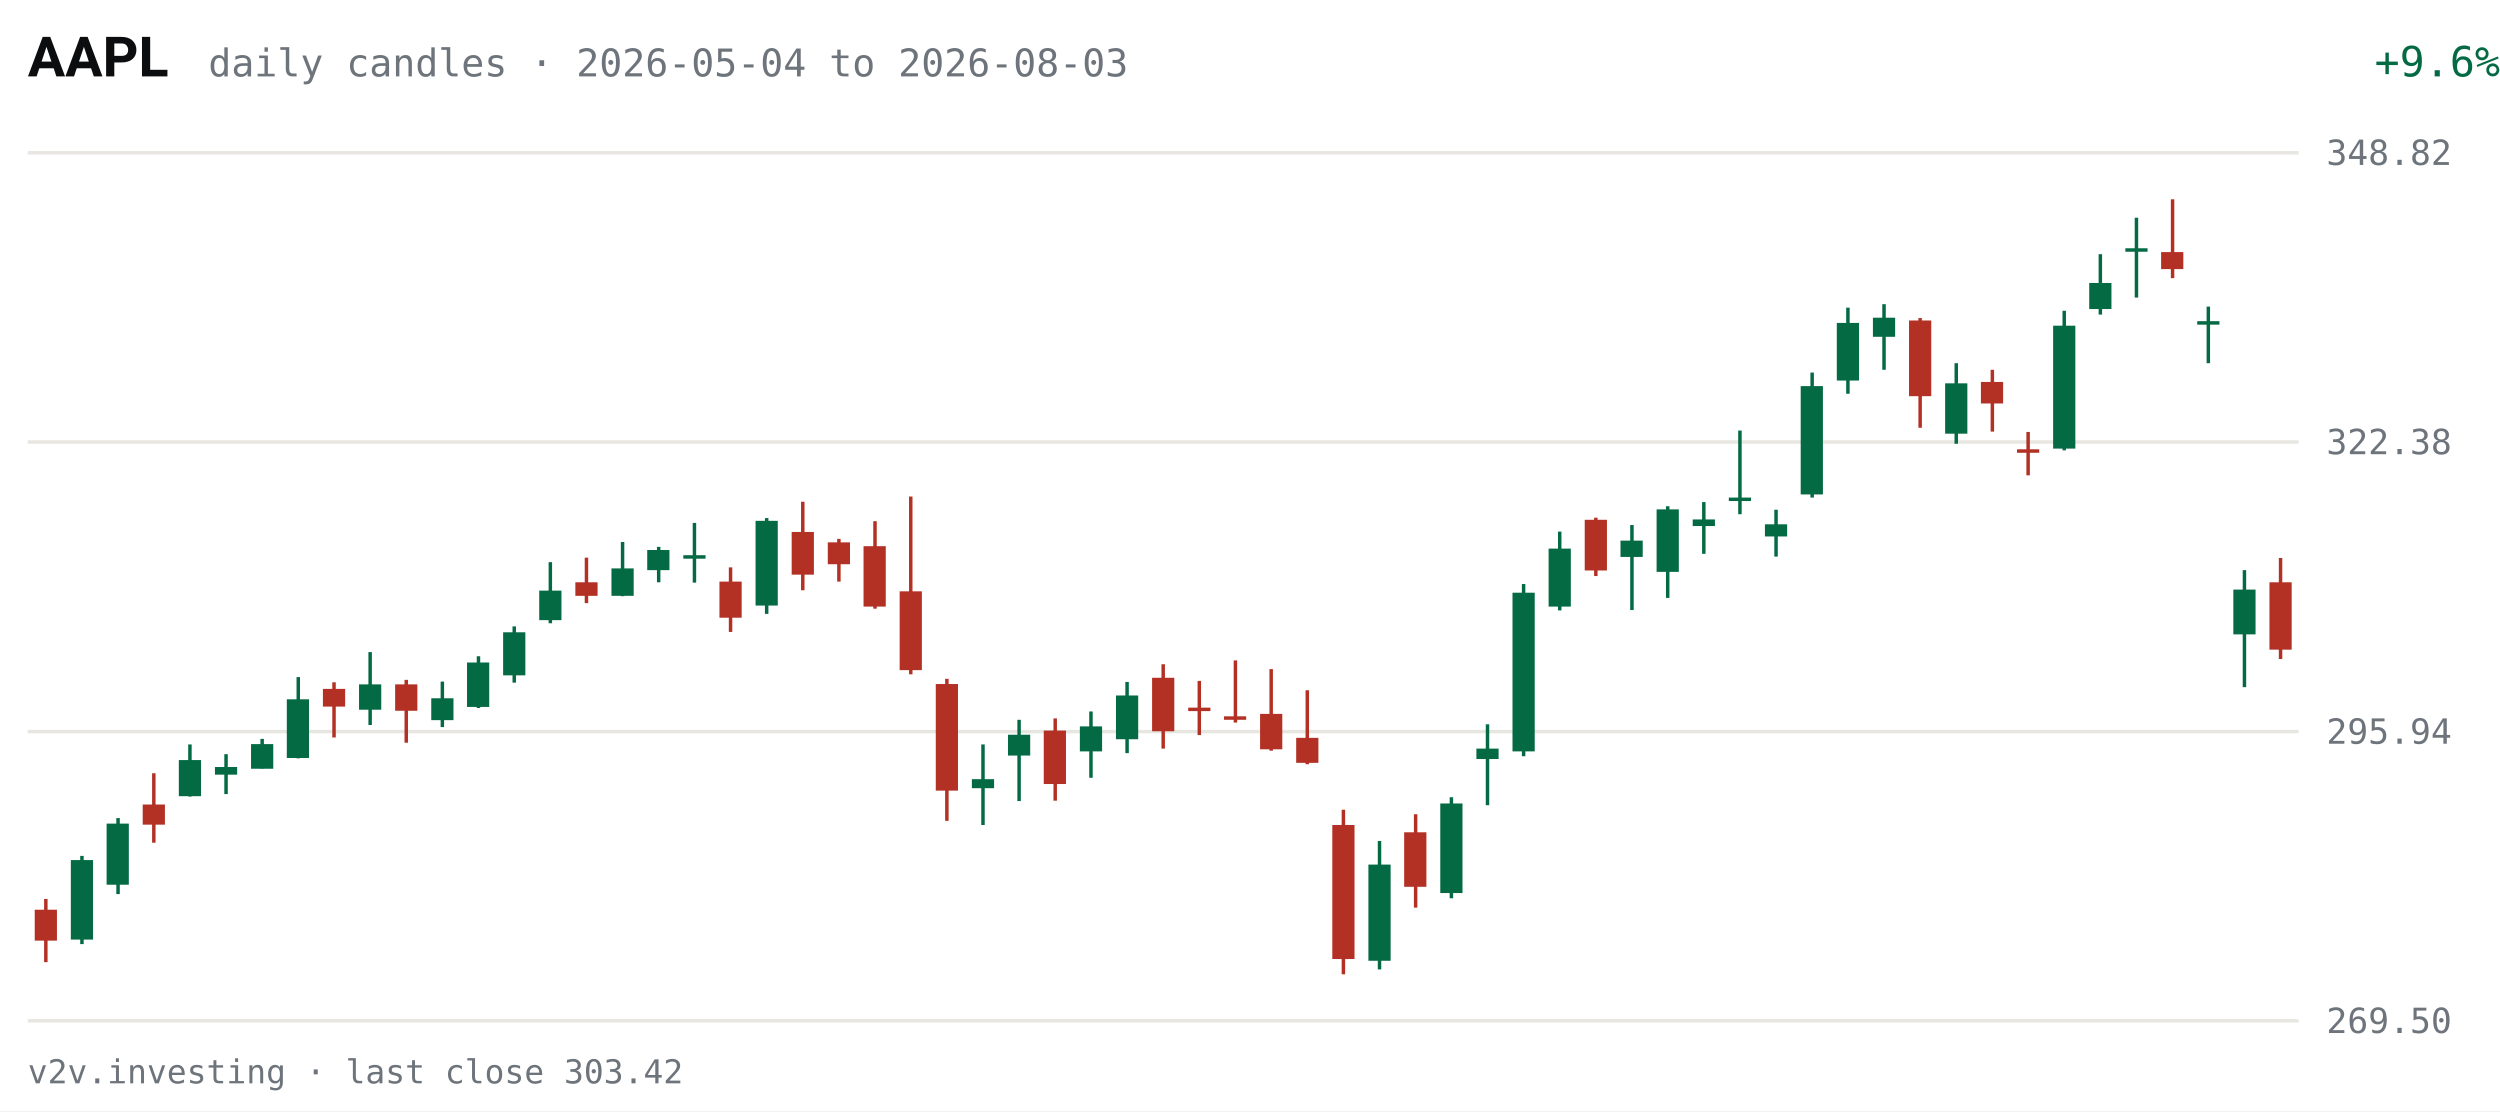
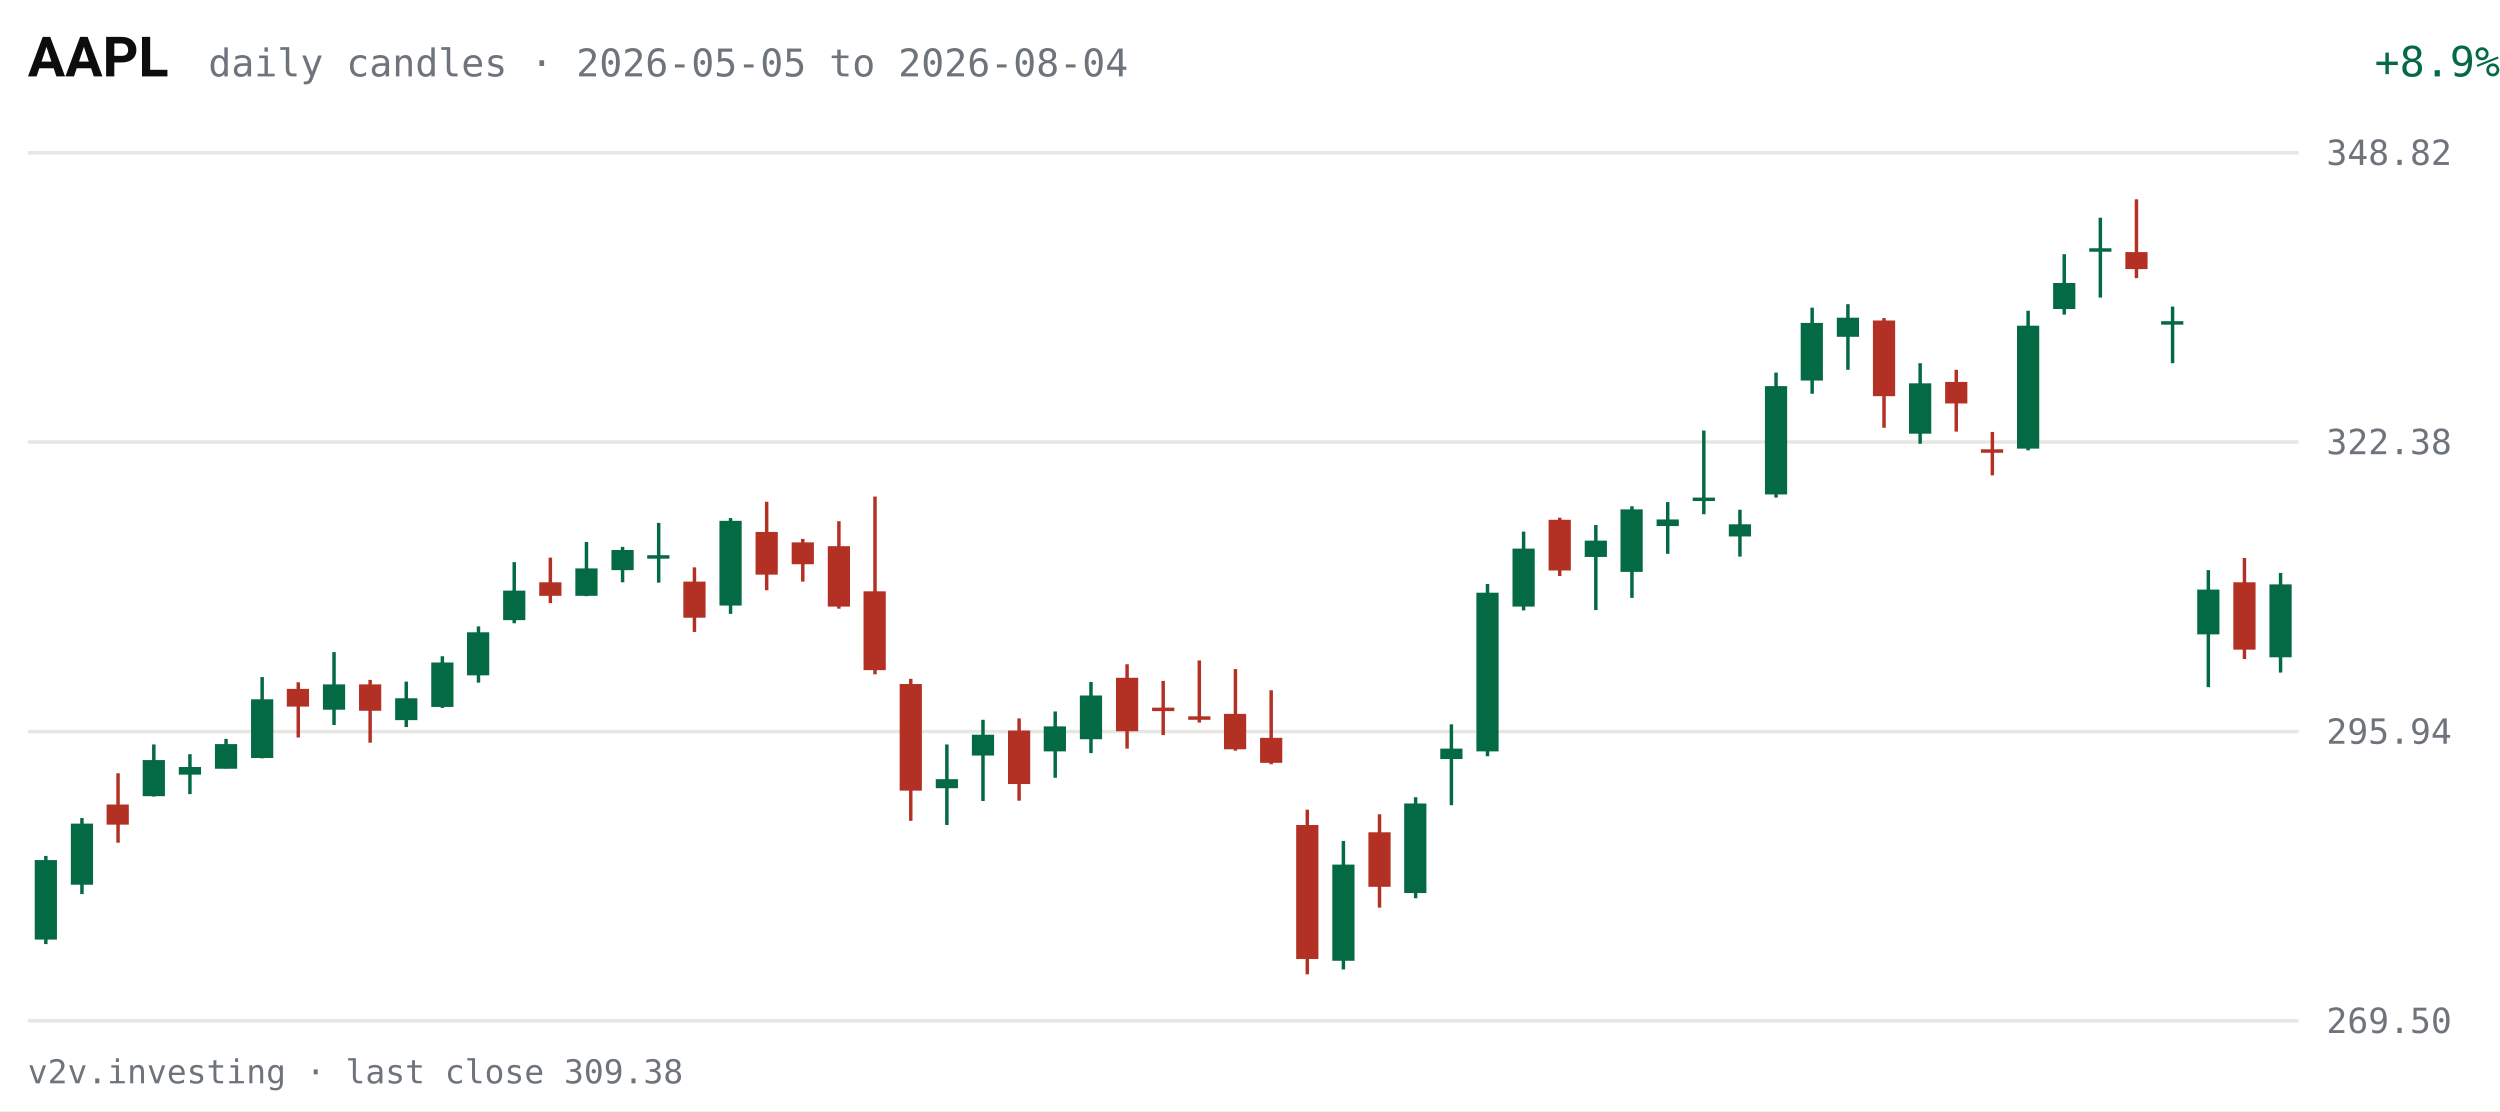
<svg xmlns="http://www.w3.org/2000/svg" viewBox="0 0 720 320" width="720" height="320" role="img" aria-label="AAPL daily candles, last 63 sessions">
  <rect width="720" height="320" fill="#FFFFFF" />
  <text x="8" y="22" fill="#0C0D0E" font-size="16" font-weight="600" font-family="system-ui,-apple-system,Segoe UI,Roboto,sans-serif">AAPL</text>
-   <text x="60" y="22" fill="#6E747B" font-size="11" font-family="ui-monospace,SFMono-Regular,Menlo,Consolas,monospace">daily candles · 2026-05-04 to 2026-08-03</text>
-   <text x="670" y="22" fill="#046A44" font-size="12" text-anchor="end" font-family="ui-monospace,SFMono-Regular,Menlo,Consolas,monospace" transform="translate(50,0)">+9.6%</text>
+   <text x="60" y="22" fill="#6E747B" font-size="11" font-family="ui-monospace,SFMono-Regular,Menlo,Consolas,monospace">daily candles · 2026-05-05 to 2026-08-04</text>
+   <text x="670" y="22" fill="#046A44" font-size="12" text-anchor="end" font-family="ui-monospace,SFMono-Regular,Menlo,Consolas,monospace" transform="translate(50,0)">+8.9%</text>
  <g font-family="ui-monospace,SFMono-Regular,Menlo,Consolas,monospace">
    <line x1="8" y1="294.0" x2="662" y2="294.0" stroke="#E7E6E1" stroke-width="1" />
    <text x="670" y="297.5" fill="#6E747B" font-size="10">269.50</text>
    <line x1="8" y1="210.7" x2="662" y2="210.7" stroke="#E7E6E1" stroke-width="1" />
    <text x="670" y="214.2" fill="#6E747B" font-size="10">295.94</text>
    <line x1="8" y1="127.3" x2="662" y2="127.3" stroke="#E7E6E1" stroke-width="1" />
    <text x="670" y="130.8" fill="#6E747B" font-size="10">322.38</text>
    <line x1="8" y1="44.0" x2="662" y2="44.0" stroke="#E7E6E1" stroke-width="1" />
    <text x="670" y="47.5" fill="#6E747B" font-size="10">348.82</text>
-     <line x1="13.2" y1="258.9" x2="13.2" y2="277.1" stroke="#B33124" stroke-width="1" />
-     <rect x="10.0" y="262.0" width="6.4" height="8.9" fill="#B33124" />
-     <line x1="23.6" y1="246.5" x2="23.6" y2="271.9" stroke="#046A44" stroke-width="1" />
-     <rect x="20.4" y="247.7" width="6.4" height="22.9" fill="#046A44" />
-     <line x1="34.0" y1="235.6" x2="34.0" y2="257.5" stroke="#046A44" stroke-width="1" />
-     <rect x="30.7" y="237.2" width="6.4" height="17.6" fill="#046A44" />
-     <line x1="44.3" y1="222.7" x2="44.3" y2="242.7" stroke="#B33124" stroke-width="1" />
-     <rect x="41.1" y="231.7" width="6.4" height="5.8" fill="#B33124" />
-     <line x1="54.7" y1="214.4" x2="54.7" y2="229.4" stroke="#046A44" stroke-width="1" />
-     <rect x="51.5" y="218.9" width="6.4" height="10.4" fill="#046A44" />
-     <line x1="65.1" y1="217.2" x2="65.1" y2="228.7" stroke="#046A44" stroke-width="1" />
-     <rect x="61.9" y="220.9" width="6.4" height="2.2" fill="#046A44" />
-     <line x1="75.5" y1="212.8" x2="75.5" y2="221.3" stroke="#046A44" stroke-width="1" />
-     <rect x="72.3" y="214.3" width="6.4" height="7.1" fill="#046A44" />
-     <line x1="85.9" y1="195.0" x2="85.9" y2="218.4" stroke="#046A44" stroke-width="1" />
-     <rect x="82.6" y="201.4" width="6.4" height="16.9" fill="#046A44" />
-     <line x1="96.2" y1="196.5" x2="96.2" y2="212.4" stroke="#B33124" stroke-width="1" />
-     <rect x="93.0" y="198.4" width="6.4" height="5.1" fill="#B33124" />
-     <line x1="106.6" y1="187.8" x2="106.6" y2="208.8" stroke="#046A44" stroke-width="1" />
-     <rect x="103.4" y="197.1" width="6.4" height="7.3" fill="#046A44" />
-     <line x1="117.0" y1="195.8" x2="117.0" y2="213.9" stroke="#B33124" stroke-width="1" />
-     <rect x="113.8" y="197.1" width="6.4" height="7.6" fill="#B33124" />
-     <line x1="127.4" y1="196.3" x2="127.4" y2="209.4" stroke="#046A44" stroke-width="1" />
-     <rect x="124.2" y="201.1" width="6.4" height="6.3" fill="#046A44" />
-     <line x1="137.8" y1="189.0" x2="137.8" y2="203.9" stroke="#046A44" stroke-width="1" />
-     <rect x="134.5" y="190.8" width="6.4" height="12.8" fill="#046A44" />
-     <line x1="148.1" y1="180.4" x2="148.1" y2="196.6" stroke="#046A44" stroke-width="1" />
-     <rect x="144.9" y="182.1" width="6.4" height="12.4" fill="#046A44" />
-     <line x1="158.5" y1="161.9" x2="158.5" y2="179.5" stroke="#046A44" stroke-width="1" />
-     <rect x="155.3" y="170.1" width="6.4" height="8.5" fill="#046A44" />
-     <line x1="168.9" y1="160.6" x2="168.9" y2="173.7" stroke="#B33124" stroke-width="1" />
-     <rect x="165.7" y="167.7" width="6.4" height="3.9" fill="#B33124" />
-     <line x1="179.3" y1="156.1" x2="179.3" y2="171.7" stroke="#046A44" stroke-width="1" />
-     <rect x="176.1" y="163.7" width="6.4" height="7.9" fill="#046A44" />
-     <line x1="189.7" y1="157.5" x2="189.7" y2="167.7" stroke="#046A44" stroke-width="1" />
-     <rect x="186.4" y="158.4" width="6.4" height="5.8" fill="#046A44" />
-     <line x1="200.0" y1="150.6" x2="200.0" y2="167.8" stroke="#046A44" stroke-width="1" />
-     <rect x="196.8" y="159.9" width="6.4" height="1.0" fill="#046A44" />
-     <line x1="210.4" y1="163.4" x2="210.4" y2="182.0" stroke="#B33124" stroke-width="1" />
-     <rect x="207.2" y="167.5" width="6.4" height="10.4" fill="#B33124" />
-     <line x1="220.8" y1="149.2" x2="220.8" y2="176.8" stroke="#046A44" stroke-width="1" />
-     <rect x="217.6" y="150.0" width="6.4" height="24.4" fill="#046A44" />
-     <line x1="231.2" y1="144.5" x2="231.2" y2="170.0" stroke="#B33124" stroke-width="1" />
-     <rect x="228.0" y="153.2" width="6.4" height="12.3" fill="#B33124" />
-     <line x1="241.6" y1="155.2" x2="241.6" y2="167.5" stroke="#B33124" stroke-width="1" />
-     <rect x="238.4" y="156.2" width="6.4" height="6.3" fill="#B33124" />
-     <line x1="252.0" y1="150.1" x2="252.0" y2="175.3" stroke="#B33124" stroke-width="1" />
-     <rect x="248.7" y="157.3" width="6.4" height="17.4" fill="#B33124" />
-     <line x1="262.3" y1="143.0" x2="262.3" y2="194.2" stroke="#B33124" stroke-width="1" />
-     <rect x="259.1" y="170.3" width="6.4" height="22.7" fill="#B33124" />
-     <line x1="272.7" y1="195.5" x2="272.7" y2="236.4" stroke="#B33124" stroke-width="1" />
-     <rect x="269.5" y="197.0" width="6.4" height="30.7" fill="#B33124" />
-     <line x1="283.1" y1="214.4" x2="283.1" y2="237.6" stroke="#046A44" stroke-width="1" />
-     <rect x="279.9" y="224.4" width="6.4" height="2.6" fill="#046A44" />
-     <line x1="293.5" y1="207.3" x2="293.5" y2="230.7" stroke="#046A44" stroke-width="1" />
-     <rect x="290.3" y="211.6" width="6.4" height="6.0" fill="#046A44" />
-     <line x1="303.9" y1="206.9" x2="303.9" y2="230.6" stroke="#B33124" stroke-width="1" />
-     <rect x="300.6" y="210.4" width="6.4" height="15.4" fill="#B33124" />
-     <line x1="314.2" y1="204.9" x2="314.2" y2="224.0" stroke="#046A44" stroke-width="1" />
-     <rect x="311.0" y="209.2" width="6.4" height="7.2" fill="#046A44" />
-     <line x1="324.6" y1="196.4" x2="324.6" y2="216.9" stroke="#046A44" stroke-width="1" />
-     <rect x="321.4" y="200.3" width="6.4" height="12.6" fill="#046A44" />
-     <line x1="335.0" y1="191.3" x2="335.0" y2="215.6" stroke="#B33124" stroke-width="1" />
-     <rect x="331.8" y="195.2" width="6.4" height="15.4" fill="#B33124" />
-     <line x1="345.4" y1="196.1" x2="345.4" y2="211.7" stroke="#B33124" stroke-width="1" />
-     <rect x="342.2" y="203.8" width="6.4" height="1.0" fill="#B33124" />
-     <line x1="355.8" y1="190.2" x2="355.8" y2="208.1" stroke="#B33124" stroke-width="1" />
-     <rect x="352.5" y="206.3" width="6.4" height="1.0" fill="#B33124" />
-     <line x1="366.1" y1="192.7" x2="366.1" y2="216.2" stroke="#B33124" stroke-width="1" />
-     <rect x="362.9" y="205.6" width="6.4" height="10.2" fill="#B33124" />
-     <line x1="376.5" y1="198.8" x2="376.5" y2="220.1" stroke="#B33124" stroke-width="1" />
-     <rect x="373.3" y="212.5" width="6.4" height="7.2" fill="#B33124" />
-     <line x1="386.9" y1="233.2" x2="386.9" y2="280.6" stroke="#B33124" stroke-width="1" />
-     <rect x="383.7" y="237.6" width="6.4" height="38.6" fill="#B33124" />
-     <line x1="397.3" y1="242.2" x2="397.3" y2="279.2" stroke="#046A44" stroke-width="1" />
-     <rect x="394.1" y="249.0" width="6.4" height="27.7" fill="#046A44" />
-     <line x1="407.7" y1="234.5" x2="407.7" y2="261.4" stroke="#B33124" stroke-width="1" />
-     <rect x="404.4" y="239.7" width="6.4" height="15.7" fill="#B33124" />
-     <line x1="418.0" y1="229.6" x2="418.0" y2="258.7" stroke="#046A44" stroke-width="1" />
-     <rect x="414.8" y="231.4" width="6.4" height="25.8" fill="#046A44" />
-     <line x1="428.4" y1="208.6" x2="428.4" y2="231.9" stroke="#046A44" stroke-width="1" />
-     <rect x="425.2" y="215.6" width="6.4" height="3.0" fill="#046A44" />
-     <line x1="438.8" y1="168.2" x2="438.8" y2="217.8" stroke="#046A44" stroke-width="1" />
-     <rect x="435.6" y="170.7" width="6.4" height="45.7" fill="#046A44" />
-     <line x1="449.2" y1="153.1" x2="449.2" y2="175.8" stroke="#046A44" stroke-width="1" />
-     <rect x="446.0" y="158.0" width="6.4" height="16.7" fill="#046A44" />
-     <line x1="459.6" y1="149.1" x2="459.6" y2="165.9" stroke="#B33124" stroke-width="1" />
-     <rect x="456.4" y="149.7" width="6.4" height="14.6" fill="#B33124" />
-     <line x1="470.0" y1="151.2" x2="470.0" y2="175.7" stroke="#046A44" stroke-width="1" />
-     <rect x="466.7" y="155.7" width="6.4" height="4.7" fill="#046A44" />
-     <line x1="480.3" y1="145.8" x2="480.3" y2="172.2" stroke="#046A44" stroke-width="1" />
-     <rect x="477.1" y="146.7" width="6.4" height="18.0" fill="#046A44" />
-     <line x1="490.7" y1="144.6" x2="490.7" y2="159.5" stroke="#046A44" stroke-width="1" />
-     <rect x="487.5" y="149.6" width="6.4" height="1.9" fill="#046A44" />
-     <line x1="501.1" y1="124.0" x2="501.1" y2="148.1" stroke="#046A44" stroke-width="1" />
-     <rect x="497.9" y="143.3" width="6.4" height="1.0" fill="#046A44" />
-     <line x1="511.5" y1="146.8" x2="511.5" y2="160.3" stroke="#046A44" stroke-width="1" />
-     <rect x="508.3" y="151.0" width="6.4" height="3.5" fill="#046A44" />
-     <line x1="521.9" y1="107.3" x2="521.9" y2="143.3" stroke="#046A44" stroke-width="1" />
-     <rect x="518.6" y="111.2" width="6.4" height="31.2" fill="#046A44" />
-     <line x1="532.2" y1="88.6" x2="532.2" y2="113.4" stroke="#046A44" stroke-width="1" />
-     <rect x="529.0" y="93.0" width="6.4" height="16.6" fill="#046A44" />
-     <line x1="542.6" y1="87.6" x2="542.6" y2="106.5" stroke="#046A44" stroke-width="1" />
-     <rect x="539.4" y="91.5" width="6.4" height="5.5" fill="#046A44" />
-     <line x1="553.0" y1="91.6" x2="553.0" y2="123.2" stroke="#B33124" stroke-width="1" />
-     <rect x="549.8" y="92.3" width="6.4" height="21.8" fill="#B33124" />
-     <line x1="563.4" y1="104.6" x2="563.4" y2="127.8" stroke="#046A44" stroke-width="1" />
-     <rect x="560.2" y="110.4" width="6.4" height="14.5" fill="#046A44" />
-     <line x1="573.8" y1="106.5" x2="573.8" y2="124.3" stroke="#B33124" stroke-width="1" />
-     <rect x="570.5" y="110.0" width="6.4" height="6.2" fill="#B33124" />
-     <line x1="584.1" y1="124.4" x2="584.1" y2="136.9" stroke="#B33124" stroke-width="1" />
-     <rect x="580.9" y="129.4" width="6.4" height="1.0" fill="#B33124" />
-     <line x1="594.5" y1="89.5" x2="594.5" y2="129.7" stroke="#046A44" stroke-width="1" />
-     <rect x="591.3" y="93.8" width="6.4" height="35.4" fill="#046A44" />
-     <line x1="604.9" y1="73.2" x2="604.9" y2="90.6" stroke="#046A44" stroke-width="1" />
-     <rect x="601.7" y="81.5" width="6.4" height="7.5" fill="#046A44" />
-     <line x1="615.3" y1="62.7" x2="615.3" y2="85.7" stroke="#046A44" stroke-width="1" />
-     <rect x="612.1" y="71.5" width="6.4" height="1.0" fill="#046A44" />
-     <line x1="625.7" y1="57.4" x2="625.7" y2="80.1" stroke="#B33124" stroke-width="1" />
-     <rect x="622.4" y="72.6" width="6.4" height="4.9" fill="#B33124" />
-     <line x1="636.0" y1="88.3" x2="636.0" y2="104.6" stroke="#046A44" stroke-width="1" />
-     <rect x="632.8" y="92.5" width="6.4" height="1.0" fill="#046A44" />
-     <line x1="646.4" y1="164.2" x2="646.4" y2="197.9" stroke="#046A44" stroke-width="1" />
-     <rect x="643.2" y="169.8" width="6.4" height="12.9" fill="#046A44" />
-     <line x1="656.8" y1="160.7" x2="656.8" y2="189.8" stroke="#B33124" stroke-width="1" />
-     <rect x="653.6" y="167.7" width="6.4" height="19.4" fill="#B33124" />
+     <line x1="13.2" y1="246.5" x2="13.2" y2="271.9" stroke="#046A44" stroke-width="1" />
+     <rect x="10.0" y="247.7" width="6.4" height="22.9" fill="#046A44" />
+     <line x1="23.6" y1="235.6" x2="23.6" y2="257.5" stroke="#046A44" stroke-width="1" />
+     <rect x="20.4" y="237.2" width="6.4" height="17.6" fill="#046A44" />
+     <line x1="34.0" y1="222.7" x2="34.0" y2="242.7" stroke="#B33124" stroke-width="1" />
+     <rect x="30.7" y="231.7" width="6.4" height="5.8" fill="#B33124" />
+     <line x1="44.3" y1="214.4" x2="44.3" y2="229.4" stroke="#046A44" stroke-width="1" />
+     <rect x="41.1" y="218.9" width="6.4" height="10.4" fill="#046A44" />
+     <line x1="54.7" y1="217.2" x2="54.7" y2="228.7" stroke="#046A44" stroke-width="1" />
+     <rect x="51.5" y="220.9" width="6.4" height="2.2" fill="#046A44" />
+     <line x1="65.1" y1="212.8" x2="65.1" y2="221.3" stroke="#046A44" stroke-width="1" />
+     <rect x="61.9" y="214.3" width="6.4" height="7.1" fill="#046A44" />
+     <line x1="75.5" y1="195.0" x2="75.5" y2="218.4" stroke="#046A44" stroke-width="1" />
+     <rect x="72.3" y="201.4" width="6.4" height="16.9" fill="#046A44" />
+     <line x1="85.9" y1="196.5" x2="85.9" y2="212.4" stroke="#B33124" stroke-width="1" />
+     <rect x="82.6" y="198.4" width="6.4" height="5.1" fill="#B33124" />
+     <line x1="96.2" y1="187.8" x2="96.2" y2="208.8" stroke="#046A44" stroke-width="1" />
+     <rect x="93.0" y="197.1" width="6.4" height="7.3" fill="#046A44" />
+     <line x1="106.6" y1="195.8" x2="106.6" y2="213.9" stroke="#B33124" stroke-width="1" />
+     <rect x="103.4" y="197.1" width="6.4" height="7.6" fill="#B33124" />
+     <line x1="117.0" y1="196.3" x2="117.0" y2="209.4" stroke="#046A44" stroke-width="1" />
+     <rect x="113.8" y="201.1" width="6.4" height="6.3" fill="#046A44" />
+     <line x1="127.4" y1="189.0" x2="127.4" y2="203.9" stroke="#046A44" stroke-width="1" />
+     <rect x="124.2" y="190.8" width="6.4" height="12.8" fill="#046A44" />
+     <line x1="137.8" y1="180.4" x2="137.8" y2="196.6" stroke="#046A44" stroke-width="1" />
+     <rect x="134.5" y="182.1" width="6.4" height="12.4" fill="#046A44" />
+     <line x1="148.1" y1="161.9" x2="148.1" y2="179.5" stroke="#046A44" stroke-width="1" />
+     <rect x="144.9" y="170.1" width="6.4" height="8.5" fill="#046A44" />
+     <line x1="158.5" y1="160.6" x2="158.5" y2="173.7" stroke="#B33124" stroke-width="1" />
+     <rect x="155.3" y="167.7" width="6.4" height="3.9" fill="#B33124" />
+     <line x1="168.9" y1="156.1" x2="168.9" y2="171.7" stroke="#046A44" stroke-width="1" />
+     <rect x="165.7" y="163.7" width="6.4" height="7.9" fill="#046A44" />
+     <line x1="179.3" y1="157.5" x2="179.3" y2="167.7" stroke="#046A44" stroke-width="1" />
+     <rect x="176.1" y="158.4" width="6.4" height="5.8" fill="#046A44" />
+     <line x1="189.7" y1="150.6" x2="189.7" y2="167.8" stroke="#046A44" stroke-width="1" />
+     <rect x="186.4" y="159.9" width="6.4" height="1.0" fill="#046A44" />
+     <line x1="200.0" y1="163.4" x2="200.0" y2="182.0" stroke="#B33124" stroke-width="1" />
+     <rect x="196.8" y="167.5" width="6.4" height="10.4" fill="#B33124" />
+     <line x1="210.4" y1="149.2" x2="210.4" y2="176.8" stroke="#046A44" stroke-width="1" />
+     <rect x="207.2" y="150.0" width="6.4" height="24.4" fill="#046A44" />
+     <line x1="220.8" y1="144.5" x2="220.8" y2="170.0" stroke="#B33124" stroke-width="1" />
+     <rect x="217.6" y="153.2" width="6.4" height="12.3" fill="#B33124" />
+     <line x1="231.2" y1="155.2" x2="231.2" y2="167.5" stroke="#B33124" stroke-width="1" />
+     <rect x="228.0" y="156.2" width="6.4" height="6.3" fill="#B33124" />
+     <line x1="241.6" y1="150.1" x2="241.6" y2="175.3" stroke="#B33124" stroke-width="1" />
+     <rect x="238.4" y="157.3" width="6.4" height="17.4" fill="#B33124" />
+     <line x1="252.0" y1="143.0" x2="252.0" y2="194.2" stroke="#B33124" stroke-width="1" />
+     <rect x="248.7" y="170.3" width="6.4" height="22.7" fill="#B33124" />
+     <line x1="262.3" y1="195.5" x2="262.3" y2="236.4" stroke="#B33124" stroke-width="1" />
+     <rect x="259.1" y="197.0" width="6.4" height="30.7" fill="#B33124" />
+     <line x1="272.7" y1="214.4" x2="272.7" y2="237.6" stroke="#046A44" stroke-width="1" />
+     <rect x="269.5" y="224.4" width="6.4" height="2.6" fill="#046A44" />
+     <line x1="283.1" y1="207.3" x2="283.1" y2="230.7" stroke="#046A44" stroke-width="1" />
+     <rect x="279.9" y="211.6" width="6.4" height="6.0" fill="#046A44" />
+     <line x1="293.5" y1="206.9" x2="293.5" y2="230.6" stroke="#B33124" stroke-width="1" />
+     <rect x="290.3" y="210.4" width="6.4" height="15.4" fill="#B33124" />
+     <line x1="303.9" y1="204.9" x2="303.9" y2="224.0" stroke="#046A44" stroke-width="1" />
+     <rect x="300.6" y="209.2" width="6.4" height="7.2" fill="#046A44" />
+     <line x1="314.2" y1="196.4" x2="314.2" y2="216.9" stroke="#046A44" stroke-width="1" />
+     <rect x="311.0" y="200.3" width="6.4" height="12.6" fill="#046A44" />
+     <line x1="324.6" y1="191.3" x2="324.6" y2="215.6" stroke="#B33124" stroke-width="1" />
+     <rect x="321.4" y="195.2" width="6.4" height="15.4" fill="#B33124" />
+     <line x1="335.0" y1="196.1" x2="335.0" y2="211.7" stroke="#B33124" stroke-width="1" />
+     <rect x="331.8" y="203.8" width="6.4" height="1.0" fill="#B33124" />
+     <line x1="345.4" y1="190.2" x2="345.4" y2="208.1" stroke="#B33124" stroke-width="1" />
+     <rect x="342.2" y="206.3" width="6.4" height="1.0" fill="#B33124" />
+     <line x1="355.8" y1="192.7" x2="355.8" y2="216.2" stroke="#B33124" stroke-width="1" />
+     <rect x="352.5" y="205.6" width="6.4" height="10.2" fill="#B33124" />
+     <line x1="366.1" y1="198.8" x2="366.1" y2="220.1" stroke="#B33124" stroke-width="1" />
+     <rect x="362.9" y="212.5" width="6.4" height="7.2" fill="#B33124" />
+     <line x1="376.5" y1="233.2" x2="376.5" y2="280.6" stroke="#B33124" stroke-width="1" />
+     <rect x="373.3" y="237.6" width="6.4" height="38.6" fill="#B33124" />
+     <line x1="386.9" y1="242.2" x2="386.9" y2="279.2" stroke="#046A44" stroke-width="1" />
+     <rect x="383.7" y="249.0" width="6.4" height="27.7" fill="#046A44" />
+     <line x1="397.3" y1="234.5" x2="397.3" y2="261.4" stroke="#B33124" stroke-width="1" />
+     <rect x="394.1" y="239.7" width="6.4" height="15.7" fill="#B33124" />
+     <line x1="407.7" y1="229.6" x2="407.7" y2="258.7" stroke="#046A44" stroke-width="1" />
+     <rect x="404.4" y="231.4" width="6.4" height="25.8" fill="#046A44" />
+     <line x1="418.0" y1="208.6" x2="418.0" y2="231.9" stroke="#046A44" stroke-width="1" />
+     <rect x="414.8" y="215.6" width="6.4" height="3.0" fill="#046A44" />
+     <line x1="428.4" y1="168.2" x2="428.4" y2="217.8" stroke="#046A44" stroke-width="1" />
+     <rect x="425.2" y="170.7" width="6.4" height="45.7" fill="#046A44" />
+     <line x1="438.8" y1="153.1" x2="438.8" y2="175.8" stroke="#046A44" stroke-width="1" />
+     <rect x="435.6" y="158.0" width="6.4" height="16.7" fill="#046A44" />
+     <line x1="449.2" y1="149.1" x2="449.2" y2="165.9" stroke="#B33124" stroke-width="1" />
+     <rect x="446.0" y="149.7" width="6.4" height="14.6" fill="#B33124" />
+     <line x1="459.6" y1="151.2" x2="459.6" y2="175.7" stroke="#046A44" stroke-width="1" />
+     <rect x="456.4" y="155.7" width="6.4" height="4.7" fill="#046A44" />
+     <line x1="470.0" y1="145.8" x2="470.0" y2="172.2" stroke="#046A44" stroke-width="1" />
+     <rect x="466.7" y="146.7" width="6.4" height="18.0" fill="#046A44" />
+     <line x1="480.3" y1="144.6" x2="480.3" y2="159.5" stroke="#046A44" stroke-width="1" />
+     <rect x="477.1" y="149.6" width="6.4" height="1.9" fill="#046A44" />
+     <line x1="490.7" y1="124.0" x2="490.7" y2="148.1" stroke="#046A44" stroke-width="1" />
+     <rect x="487.5" y="143.3" width="6.4" height="1.0" fill="#046A44" />
+     <line x1="501.1" y1="146.8" x2="501.1" y2="160.3" stroke="#046A44" stroke-width="1" />
+     <rect x="497.9" y="151.0" width="6.4" height="3.5" fill="#046A44" />
+     <line x1="511.5" y1="107.3" x2="511.5" y2="143.3" stroke="#046A44" stroke-width="1" />
+     <rect x="508.3" y="111.2" width="6.4" height="31.2" fill="#046A44" />
+     <line x1="521.9" y1="88.6" x2="521.9" y2="113.4" stroke="#046A44" stroke-width="1" />
+     <rect x="518.6" y="93.0" width="6.4" height="16.6" fill="#046A44" />
+     <line x1="532.2" y1="87.6" x2="532.2" y2="106.5" stroke="#046A44" stroke-width="1" />
+     <rect x="529.0" y="91.5" width="6.4" height="5.5" fill="#046A44" />
+     <line x1="542.6" y1="91.6" x2="542.6" y2="123.2" stroke="#B33124" stroke-width="1" />
+     <rect x="539.4" y="92.3" width="6.4" height="21.8" fill="#B33124" />
+     <line x1="553.0" y1="104.6" x2="553.0" y2="127.8" stroke="#046A44" stroke-width="1" />
+     <rect x="549.8" y="110.4" width="6.4" height="14.5" fill="#046A44" />
+     <line x1="563.4" y1="106.5" x2="563.4" y2="124.3" stroke="#B33124" stroke-width="1" />
+     <rect x="560.2" y="110.0" width="6.4" height="6.2" fill="#B33124" />
+     <line x1="573.8" y1="124.4" x2="573.8" y2="136.9" stroke="#B33124" stroke-width="1" />
+     <rect x="570.5" y="129.4" width="6.4" height="1.0" fill="#B33124" />
+     <line x1="584.1" y1="89.5" x2="584.1" y2="129.7" stroke="#046A44" stroke-width="1" />
+     <rect x="580.9" y="93.8" width="6.4" height="35.4" fill="#046A44" />
+     <line x1="594.5" y1="73.2" x2="594.5" y2="90.6" stroke="#046A44" stroke-width="1" />
+     <rect x="591.3" y="81.5" width="6.4" height="7.5" fill="#046A44" />
+     <line x1="604.9" y1="62.7" x2="604.9" y2="85.7" stroke="#046A44" stroke-width="1" />
+     <rect x="601.7" y="71.5" width="6.4" height="1.0" fill="#046A44" />
+     <line x1="615.3" y1="57.4" x2="615.3" y2="80.1" stroke="#B33124" stroke-width="1" />
+     <rect x="612.1" y="72.6" width="6.4" height="4.9" fill="#B33124" />
+     <line x1="625.7" y1="88.3" x2="625.7" y2="104.6" stroke="#046A44" stroke-width="1" />
+     <rect x="622.4" y="92.5" width="6.4" height="1.0" fill="#046A44" />
+     <line x1="636.0" y1="164.2" x2="636.0" y2="197.9" stroke="#046A44" stroke-width="1" />
+     <rect x="632.8" y="169.8" width="6.4" height="12.9" fill="#046A44" />
+     <line x1="646.4" y1="160.7" x2="646.4" y2="189.8" stroke="#B33124" stroke-width="1" />
+     <rect x="643.2" y="167.7" width="6.4" height="19.4" fill="#B33124" />
+     <line x1="656.8" y1="165.0" x2="656.8" y2="193.7" stroke="#046A44" stroke-width="1" />
+     <rect x="653.6" y="168.3" width="6.4" height="21.0" fill="#046A44" />
  </g>
-   <text x="8" y="312" fill="#6E747B" font-size="9.5" font-family="ui-monospace,SFMono-Regular,Menlo,Consolas,monospace">v2v.investing · last close 303.42</text>
+   <text x="8" y="312" fill="#6E747B" font-size="9.5" font-family="ui-monospace,SFMono-Regular,Menlo,Consolas,monospace">v2v.investing · last close 309.38</text>
</svg>
